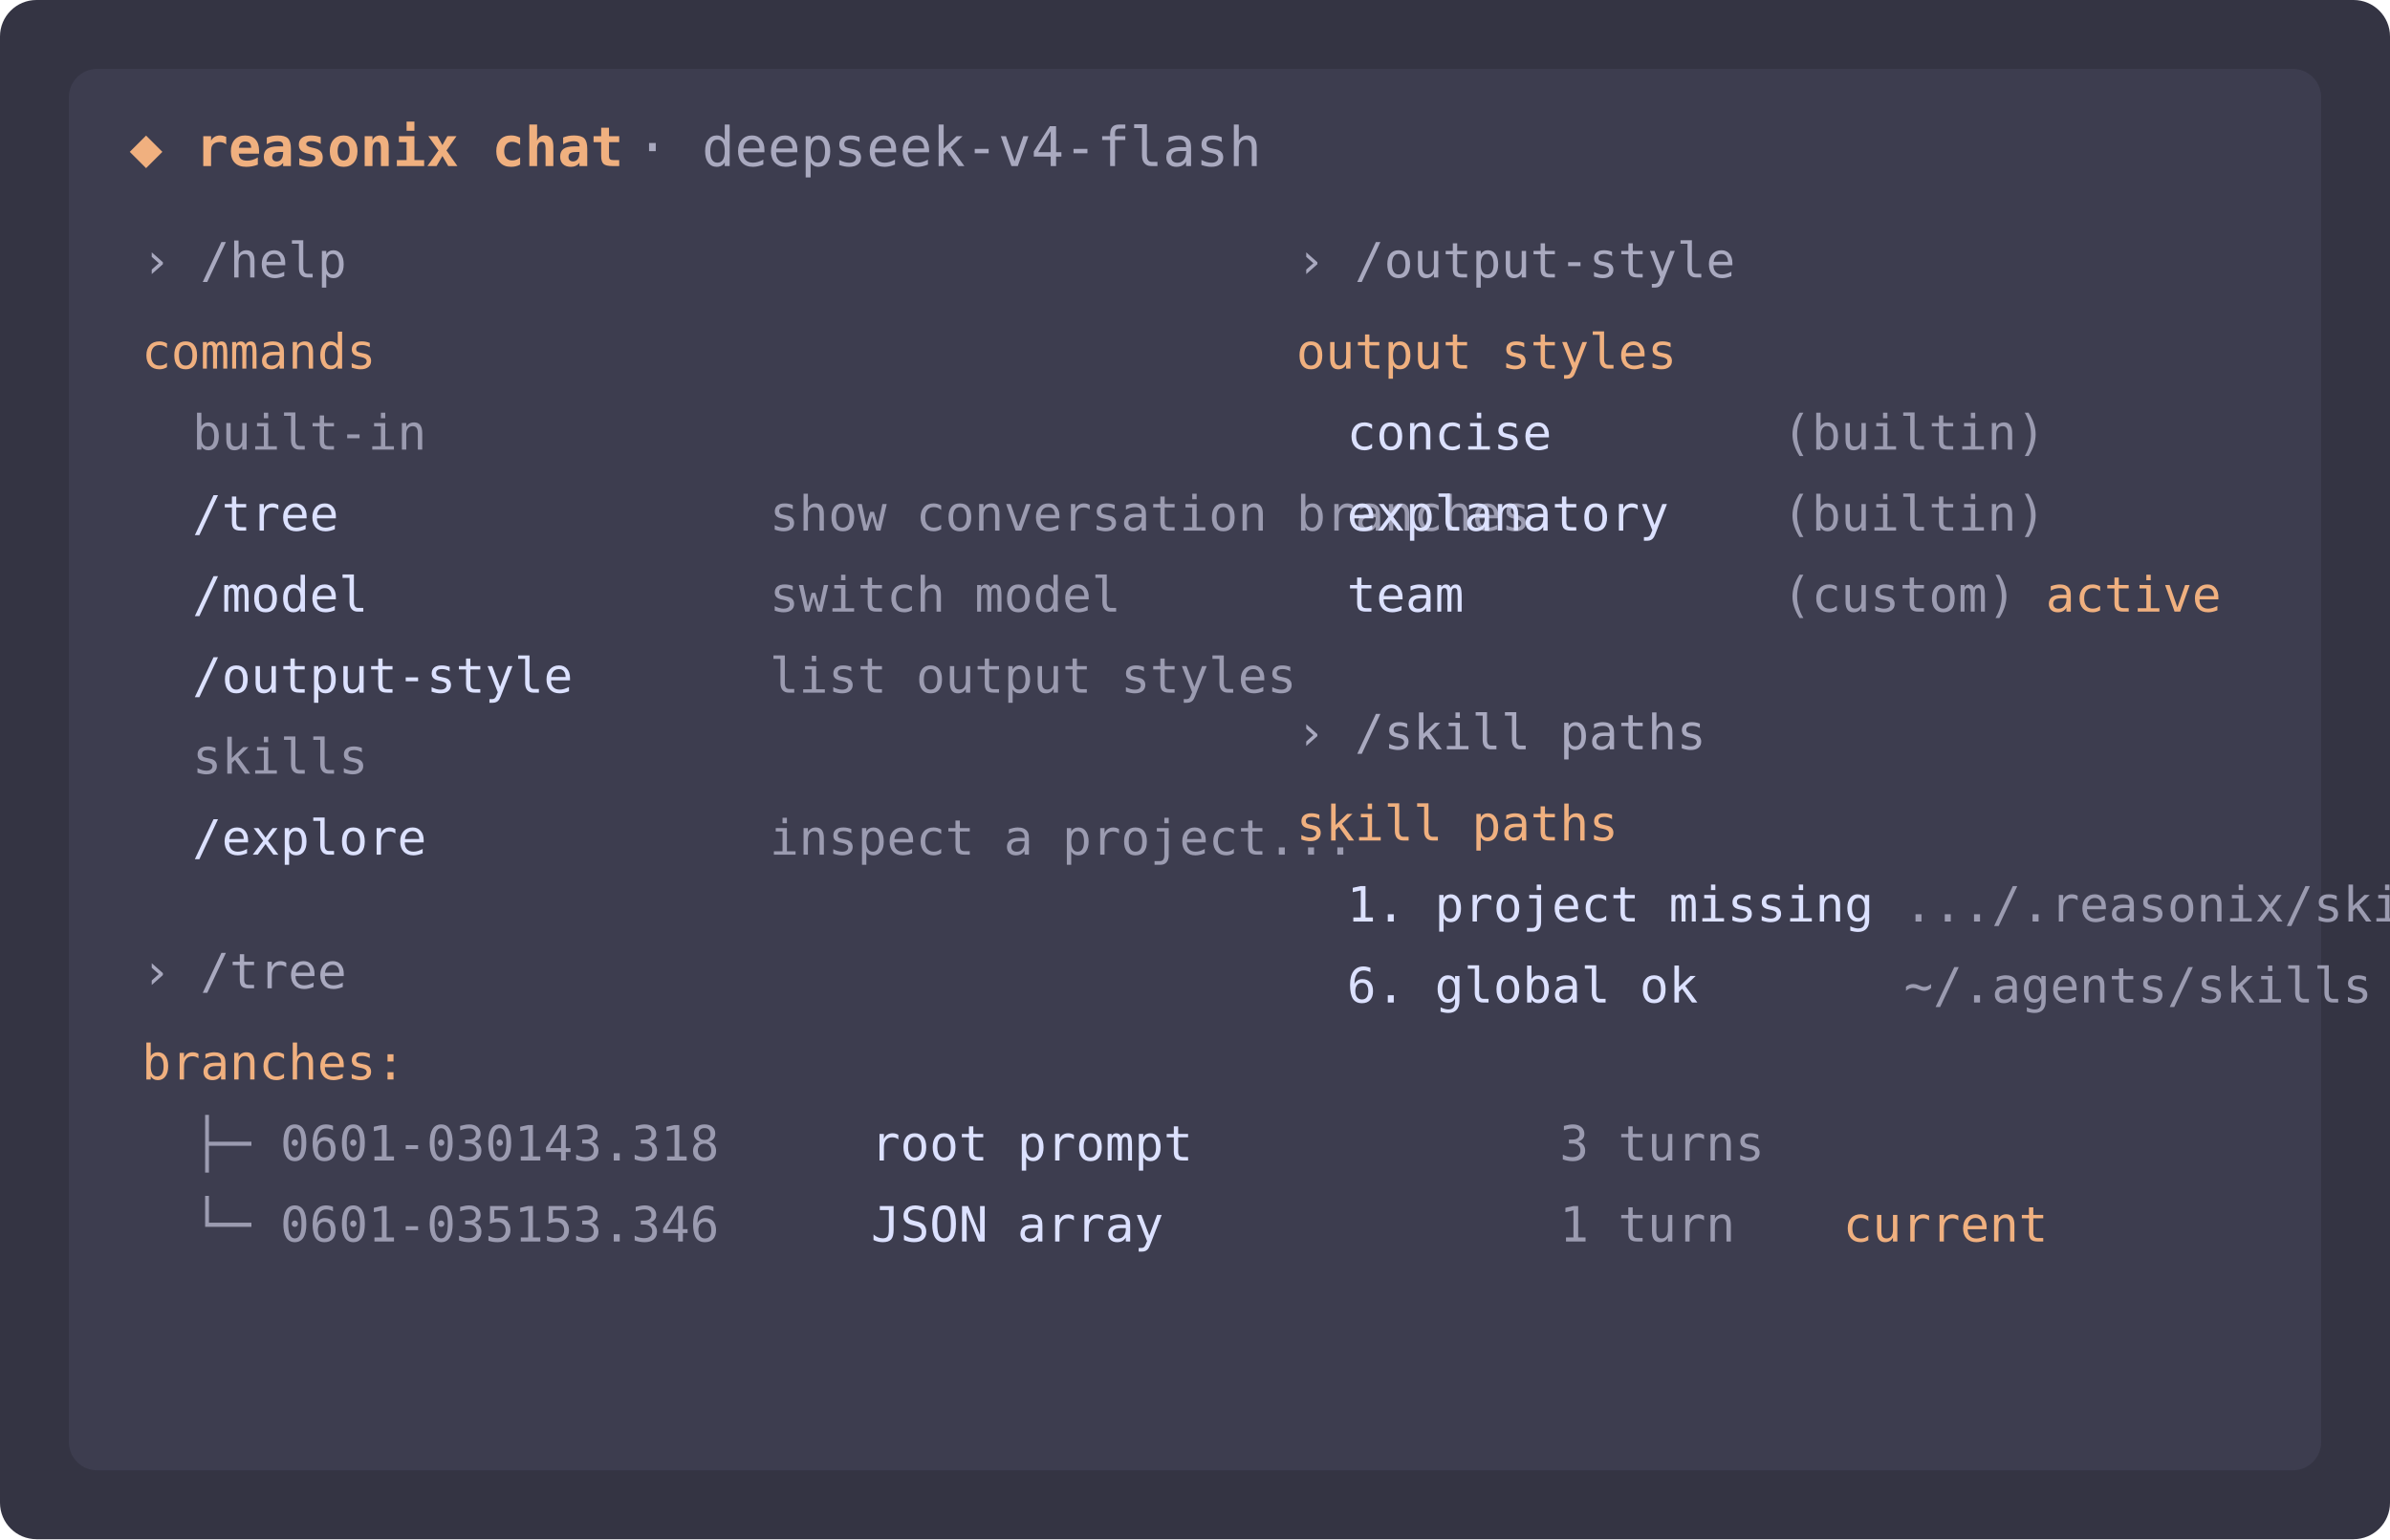
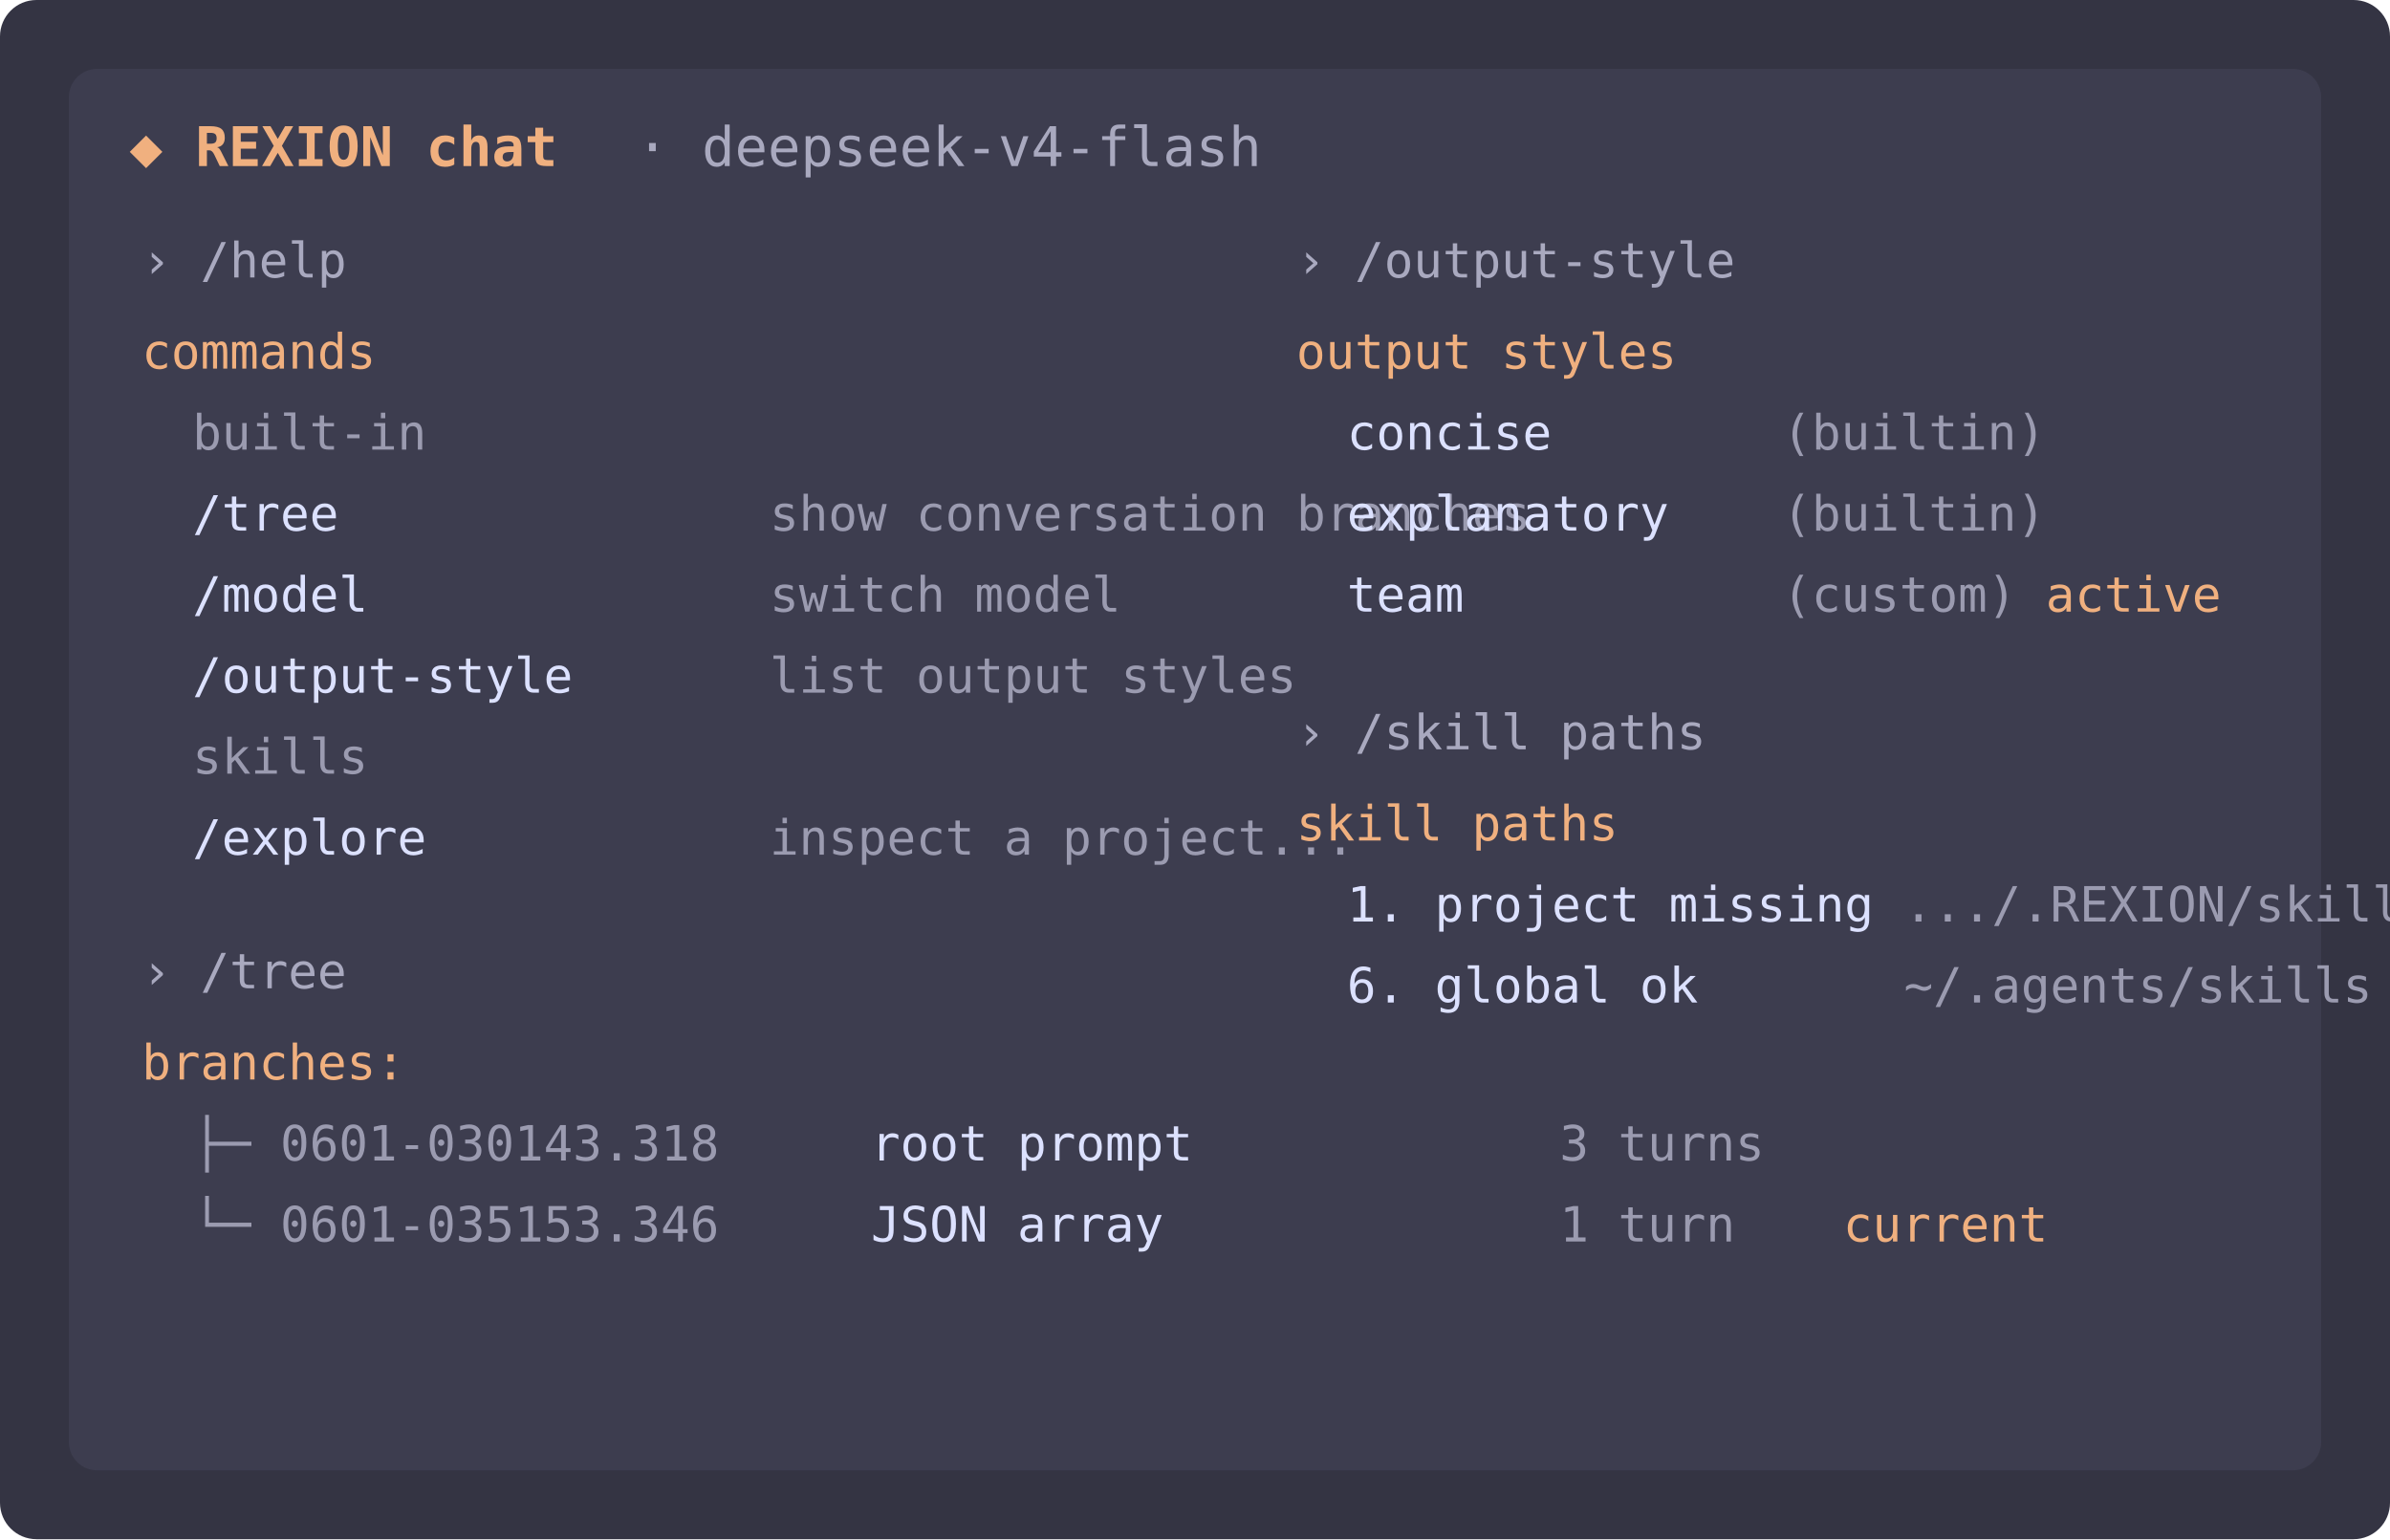
<svg xmlns="http://www.w3.org/2000/svg" width="1180" height="760" viewBox="0 0 1180 760" role="img" aria-labelledby="title desc">
  <rect width="1180" height="760" rx="18" fill="#343443" />
  <rect x="34" y="34" width="1112" height="692" rx="14" fill="#3d3d4f" />
-   <text x="64" y="82" fill="#f0b07f" font-family="Menlo, Consolas, monospace" font-size="27" font-weight="700">◆ reasonix chat</text>
+   <text x="64" y="82" fill="#f0b07f" font-family="Menlo, Consolas, monospace" font-size="27" font-weight="700">◆ REXION chat</text>
  <text x="314" y="82" fill="#a9a9bf" font-family="Menlo, Consolas, monospace" font-size="27">· deepseek-v4-flash</text>
  <g font-family="Menlo, Consolas, monospace" font-size="24">
    <text x="70" y="137" fill="#a9a9bf">› /help</text>
    <text x="70" y="182" fill="#f0b07f">commands</text>
    <text x="95" y="222" fill="#9b9bb0">built-in</text>
    <text x="95" y="262" fill="#dce1ff">/tree</text>
    <text x="380" y="262" fill="#9b9bb0">show conversation branches</text>
    <text x="95" y="302" fill="#dce1ff">/model</text>
    <text x="380" y="302" fill="#9b9bb0">switch model</text>
    <text x="95" y="342" fill="#dce1ff">/output-style</text>
    <text x="380" y="342" fill="#9b9bb0">list output styles</text>
    <text x="95" y="382" fill="#9b9bb0">skills</text>
    <text x="95" y="422" fill="#dce1ff">/explore</text>
    <text x="380" y="422" fill="#9b9bb0">inspect a project...</text>
    <text x="70" y="488" fill="#a9a9bf">› /tree</text>
    <text x="70" y="533" fill="#f0b07f">branches:</text>
    <text x="95" y="573" fill="#9b9bb0">├─ 0601-030143.318</text>
    <text x="430" y="573" fill="#dce1ff">root prompt</text>
    <text x="770" y="573" fill="#9b9bb0">3 turns</text>
    <text x="95" y="613" fill="#9b9bb0">└─ 0601-035153.346</text>
    <text x="430" y="613" fill="#dce1ff">JSON array</text>
    <text x="770" y="613" fill="#9b9bb0">1 turn</text>
    <text x="910" y="613" fill="#f0b07f">current</text>
    <text x="640" y="137" fill="#a9a9bf">› /output-style</text>
    <text x="640" y="182" fill="#f0b07f">output styles</text>
    <text x="665" y="222" fill="#dce1ff">concise</text>
    <text x="880" y="222" fill="#9b9bb0">(builtin)</text>
    <text x="665" y="262" fill="#dce1ff">explanatory</text>
    <text x="880" y="262" fill="#9b9bb0">(builtin)</text>
    <text x="665" y="302" fill="#dce1ff">team</text>
    <text x="880" y="302" fill="#9b9bb0">(custom)</text>
    <text x="1010" y="302" fill="#f0b07f">active</text>
    <text x="640" y="370" fill="#a9a9bf">› /skill paths</text>
    <text x="640" y="415" fill="#f0b07f">skill paths</text>
    <text x="665" y="455" fill="#dce1ff">1. project  missing</text>
-     <text x="940" y="455" fill="#9b9bb0">.../.reasonix/skills</text>
+     <text x="940" y="455" fill="#9b9bb0">.../.REXION/skills</text>
    <text x="665" y="495" fill="#dce1ff">6. global   ok</text>
    <text x="940" y="495" fill="#9b9bb0">~/.agents/skills</text>
  </g>
</svg>
